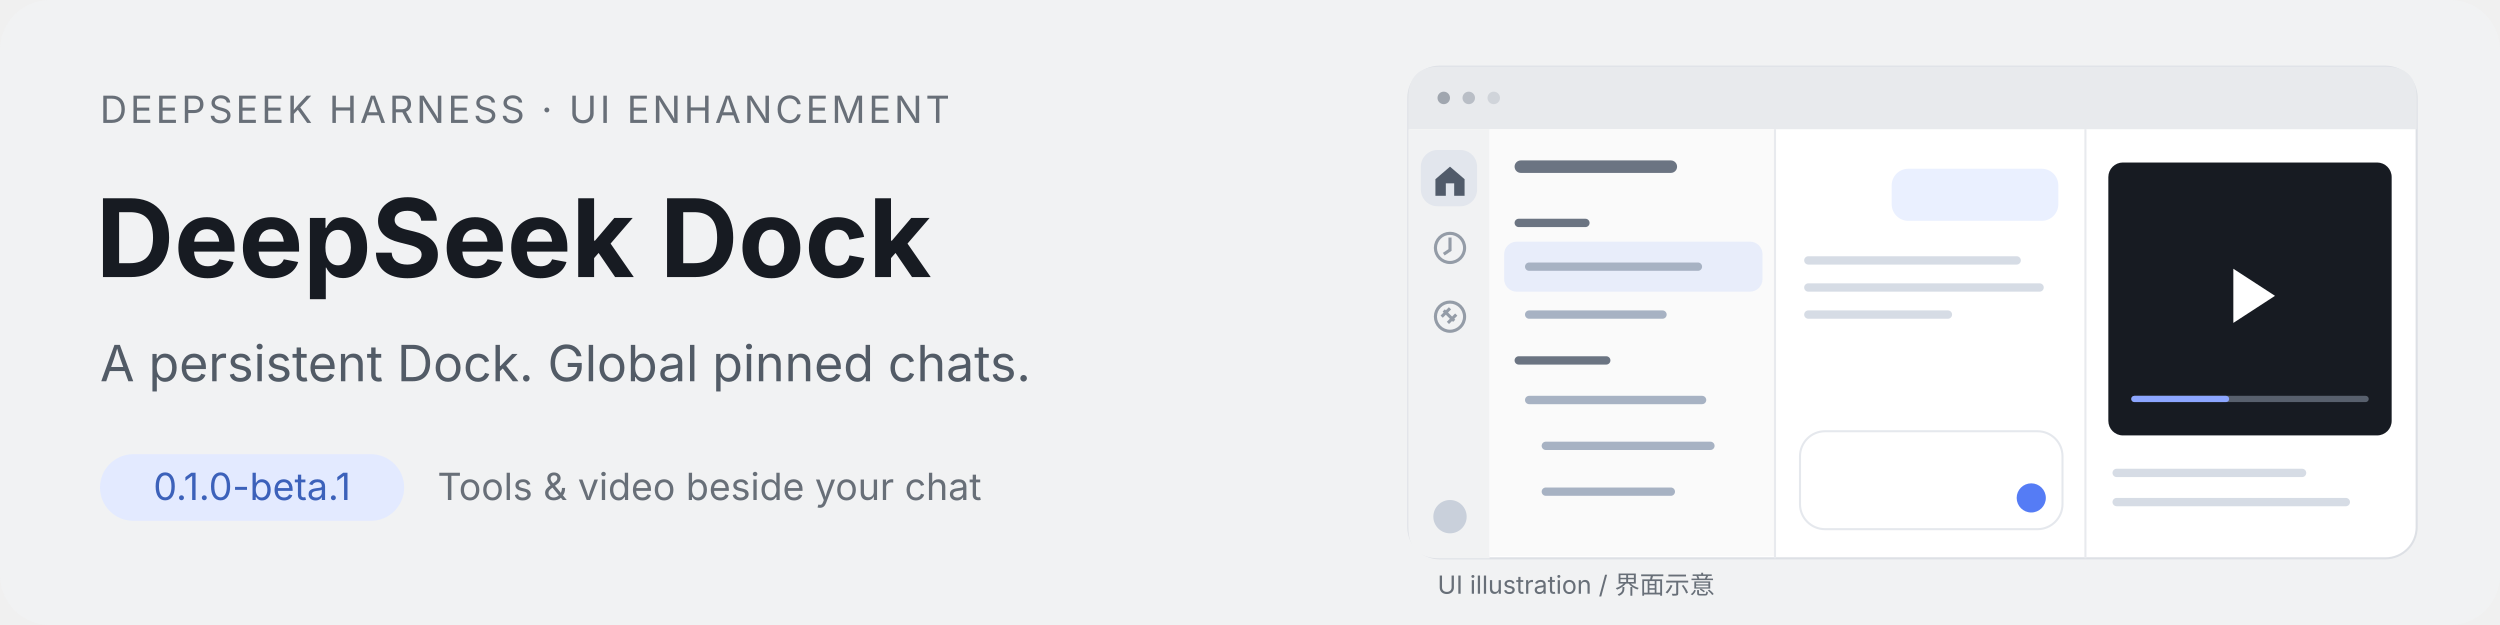
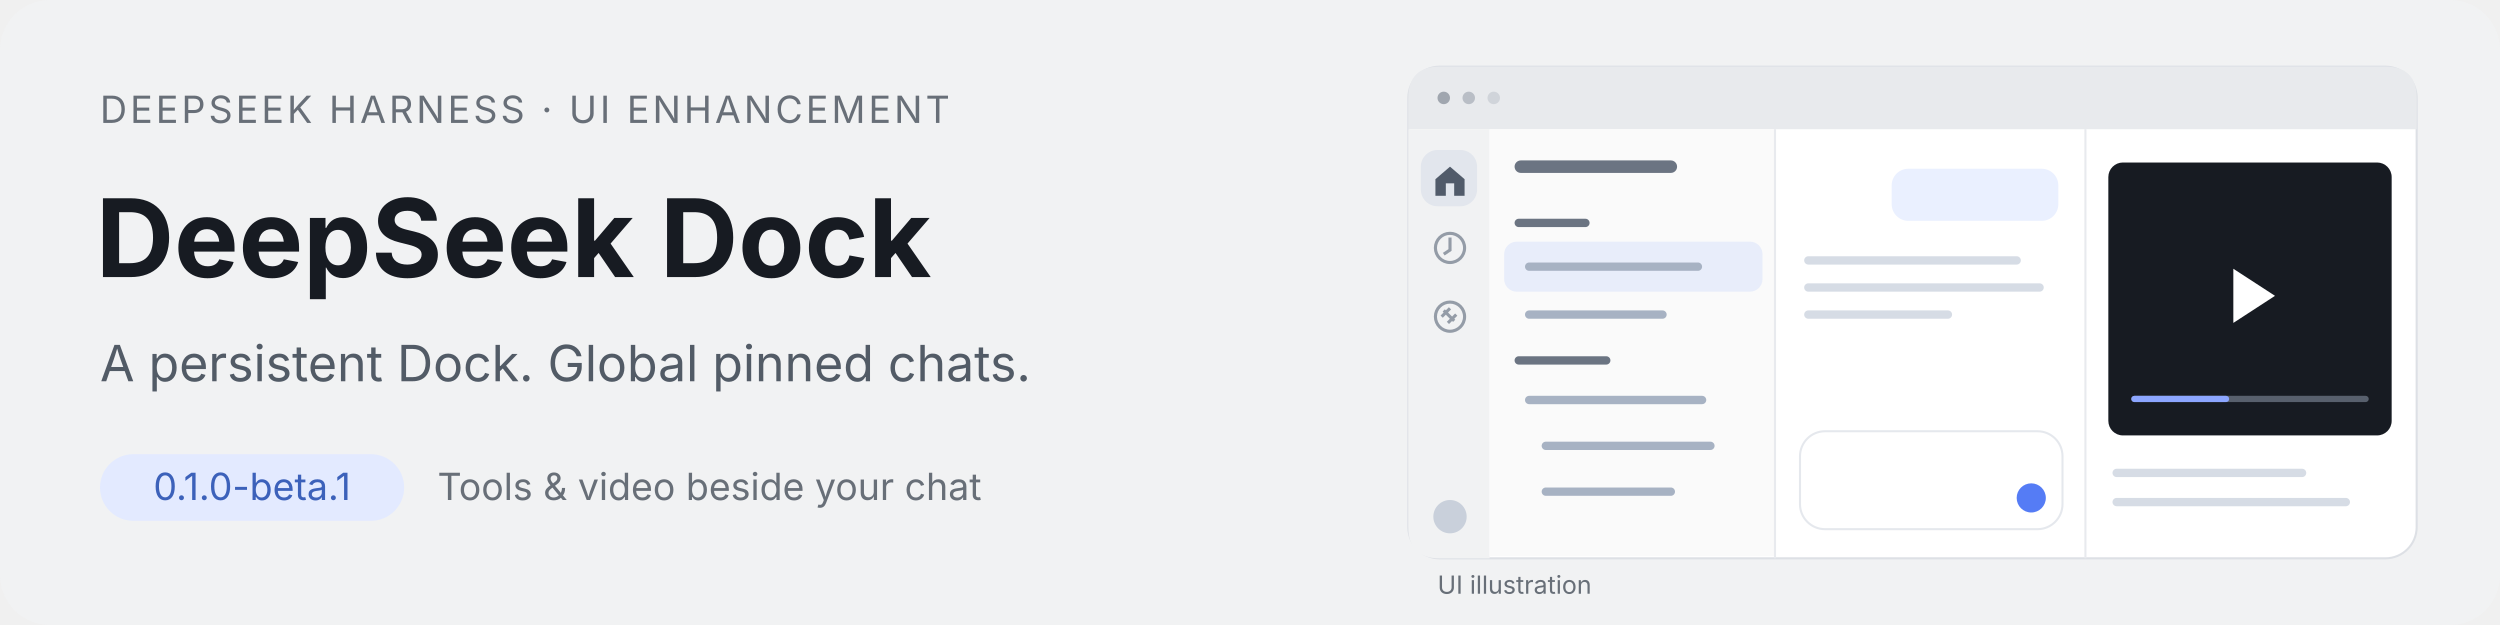
<svg xmlns="http://www.w3.org/2000/svg" width="1200" height="300" viewBox="0 0 1200 300" role="img" aria-labelledby="title desc">
  <rect width="1200" height="300" rx="24" fill="#f1f2f3" />
  <g font-family="-apple-system,BlinkMacSystemFont,Segoe UI,PingFang SC,sans-serif">
    <text x="48" y="59" font-size="18" fill="#686f78" letter-spacing="1.5">DEEPSEEK HARNESS · UI ENHANCEMENT</text>
    <text x="46" y="133" font-size="52" font-weight="650" fill="#171b22">DeepSeek Dock</text>
    <text x="48" y="183" font-size="24" fill="#525b66">A persistent Dock. Global pinned chats.</text>
    <rect x="48" y="218" width="146" height="32" rx="16" fill="#e3eaff" />
    <text x="121" y="240" text-anchor="middle" font-size="18" fill="#3c61ba">0.1.0-beta.1</text>
    <text x="210" y="240" font-size="18" fill="#686f78">Tools &amp; video beside your chat</text>
-     <text x="690" y="285" font-size="12" fill="#686f78">UI illustration / 界面示意</text>
+     <text x="690" y="285" font-size="12" fill="#686f78">UI illustration</text>
  </g>
  <g id="interface-diagram" transform="translate(676 32)">
    <rect width="484" height="236" rx="15" fill="#fff" stroke="#dde0e5" />
    <path d="M15 0H469Q484 0 484 15V30H0V15Q0 0 15 0" fill="#e8eaed" />
    <circle cx="17" cy="15" r="3" fill="#a0a6af" />
    <circle cx="29" cy="15" r="3" fill="#b9bec6" />
    <circle cx="41" cy="15" r="3" fill="#d0d4da" />
    <path d="M0 30H39V236H15Q0 236 0 221Z" fill="#f1f2f3" />
    <rect x="6" y="40" width="27" height="27" rx="8" fill="#e2e6ed" />
    <path d="m13 54 7-6 7 6v8h-5v-6h-4v6h-5Z" fill="#515b6a" />
    <circle cx="20" cy="87" r="7" fill="none" stroke="#949ca7" stroke-width="1.5" />
    <path d="M20 82v6l-3 2" fill="none" stroke="#949ca7" stroke-width="1.5" />
    <circle cx="20" cy="120" r="7" fill="none" stroke="#949ca7" stroke-width="1.5" />
    <path d="m17 117 5 5m-6-2 4-4m-1 7 4-4" stroke="#949ca7" stroke-width="1.5" />
    <circle cx="20" cy="216" r="8" fill="#c9d0db" />
    <rect x="39" y="30" width="137" height="205" fill="#fafafa" />
    <g fill="#6b7482">
      <rect x="51" y="45" width="78" height="6" rx="3" />
      <rect x="51" y="73" width="36" height="4" rx="2" />
      <rect x="51" y="139" width="46" height="4" rx="2" />
    </g>
    <rect x="46" y="84" width="124" height="24" rx="6" fill="#e8edfa" />
    <g fill="#a7b2c3">
      <rect x="56" y="94" width="85" height="4" rx="2" />
      <rect x="56" y="117" width="68" height="4" rx="2" />
      <rect x="56" y="158" width="87" height="4" rx="2" />
      <rect x="64" y="180" width="83" height="4" rx="2" />
      <rect x="64" y="202" width="64" height="4" rx="2" />
    </g>
    <path d="M176 30v206M325 30v206" stroke="#e8eaee" />
    <rect x="232" y="49" width="80" height="25" rx="8" fill="#eaf0ff" />
    <g fill="#d6dce5">
      <rect x="190" y="91" width="104" height="4" rx="2" />
      <rect x="190" y="104" width="115" height="4" rx="2" />
      <rect x="190" y="117" width="71" height="4" rx="2" />
    </g>
    <rect x="188" y="175" width="126" height="47" rx="12" fill="#fff" stroke="#e5e8ed" />
    <circle cx="299" cy="207" r="7" fill="#557cf5" />
    <rect x="336" y="46" width="136" height="131" rx="7" fill="#171b22" />
    <path d="M396 97 416 110 396 123Z" fill="#fff" />
    <rect x="347" y="158" width="114" height="3" rx="1.5" fill="#58606d" />
    <rect x="347" y="158" width="47" height="3" rx="1.5" fill="#8ca6ff" />
    <g fill="#d6dce5">
      <rect x="338" y="193" width="93" height="4" rx="2" />
      <rect x="338" y="207" width="114" height="4" rx="2" />
    </g>
  </g>
</svg>
